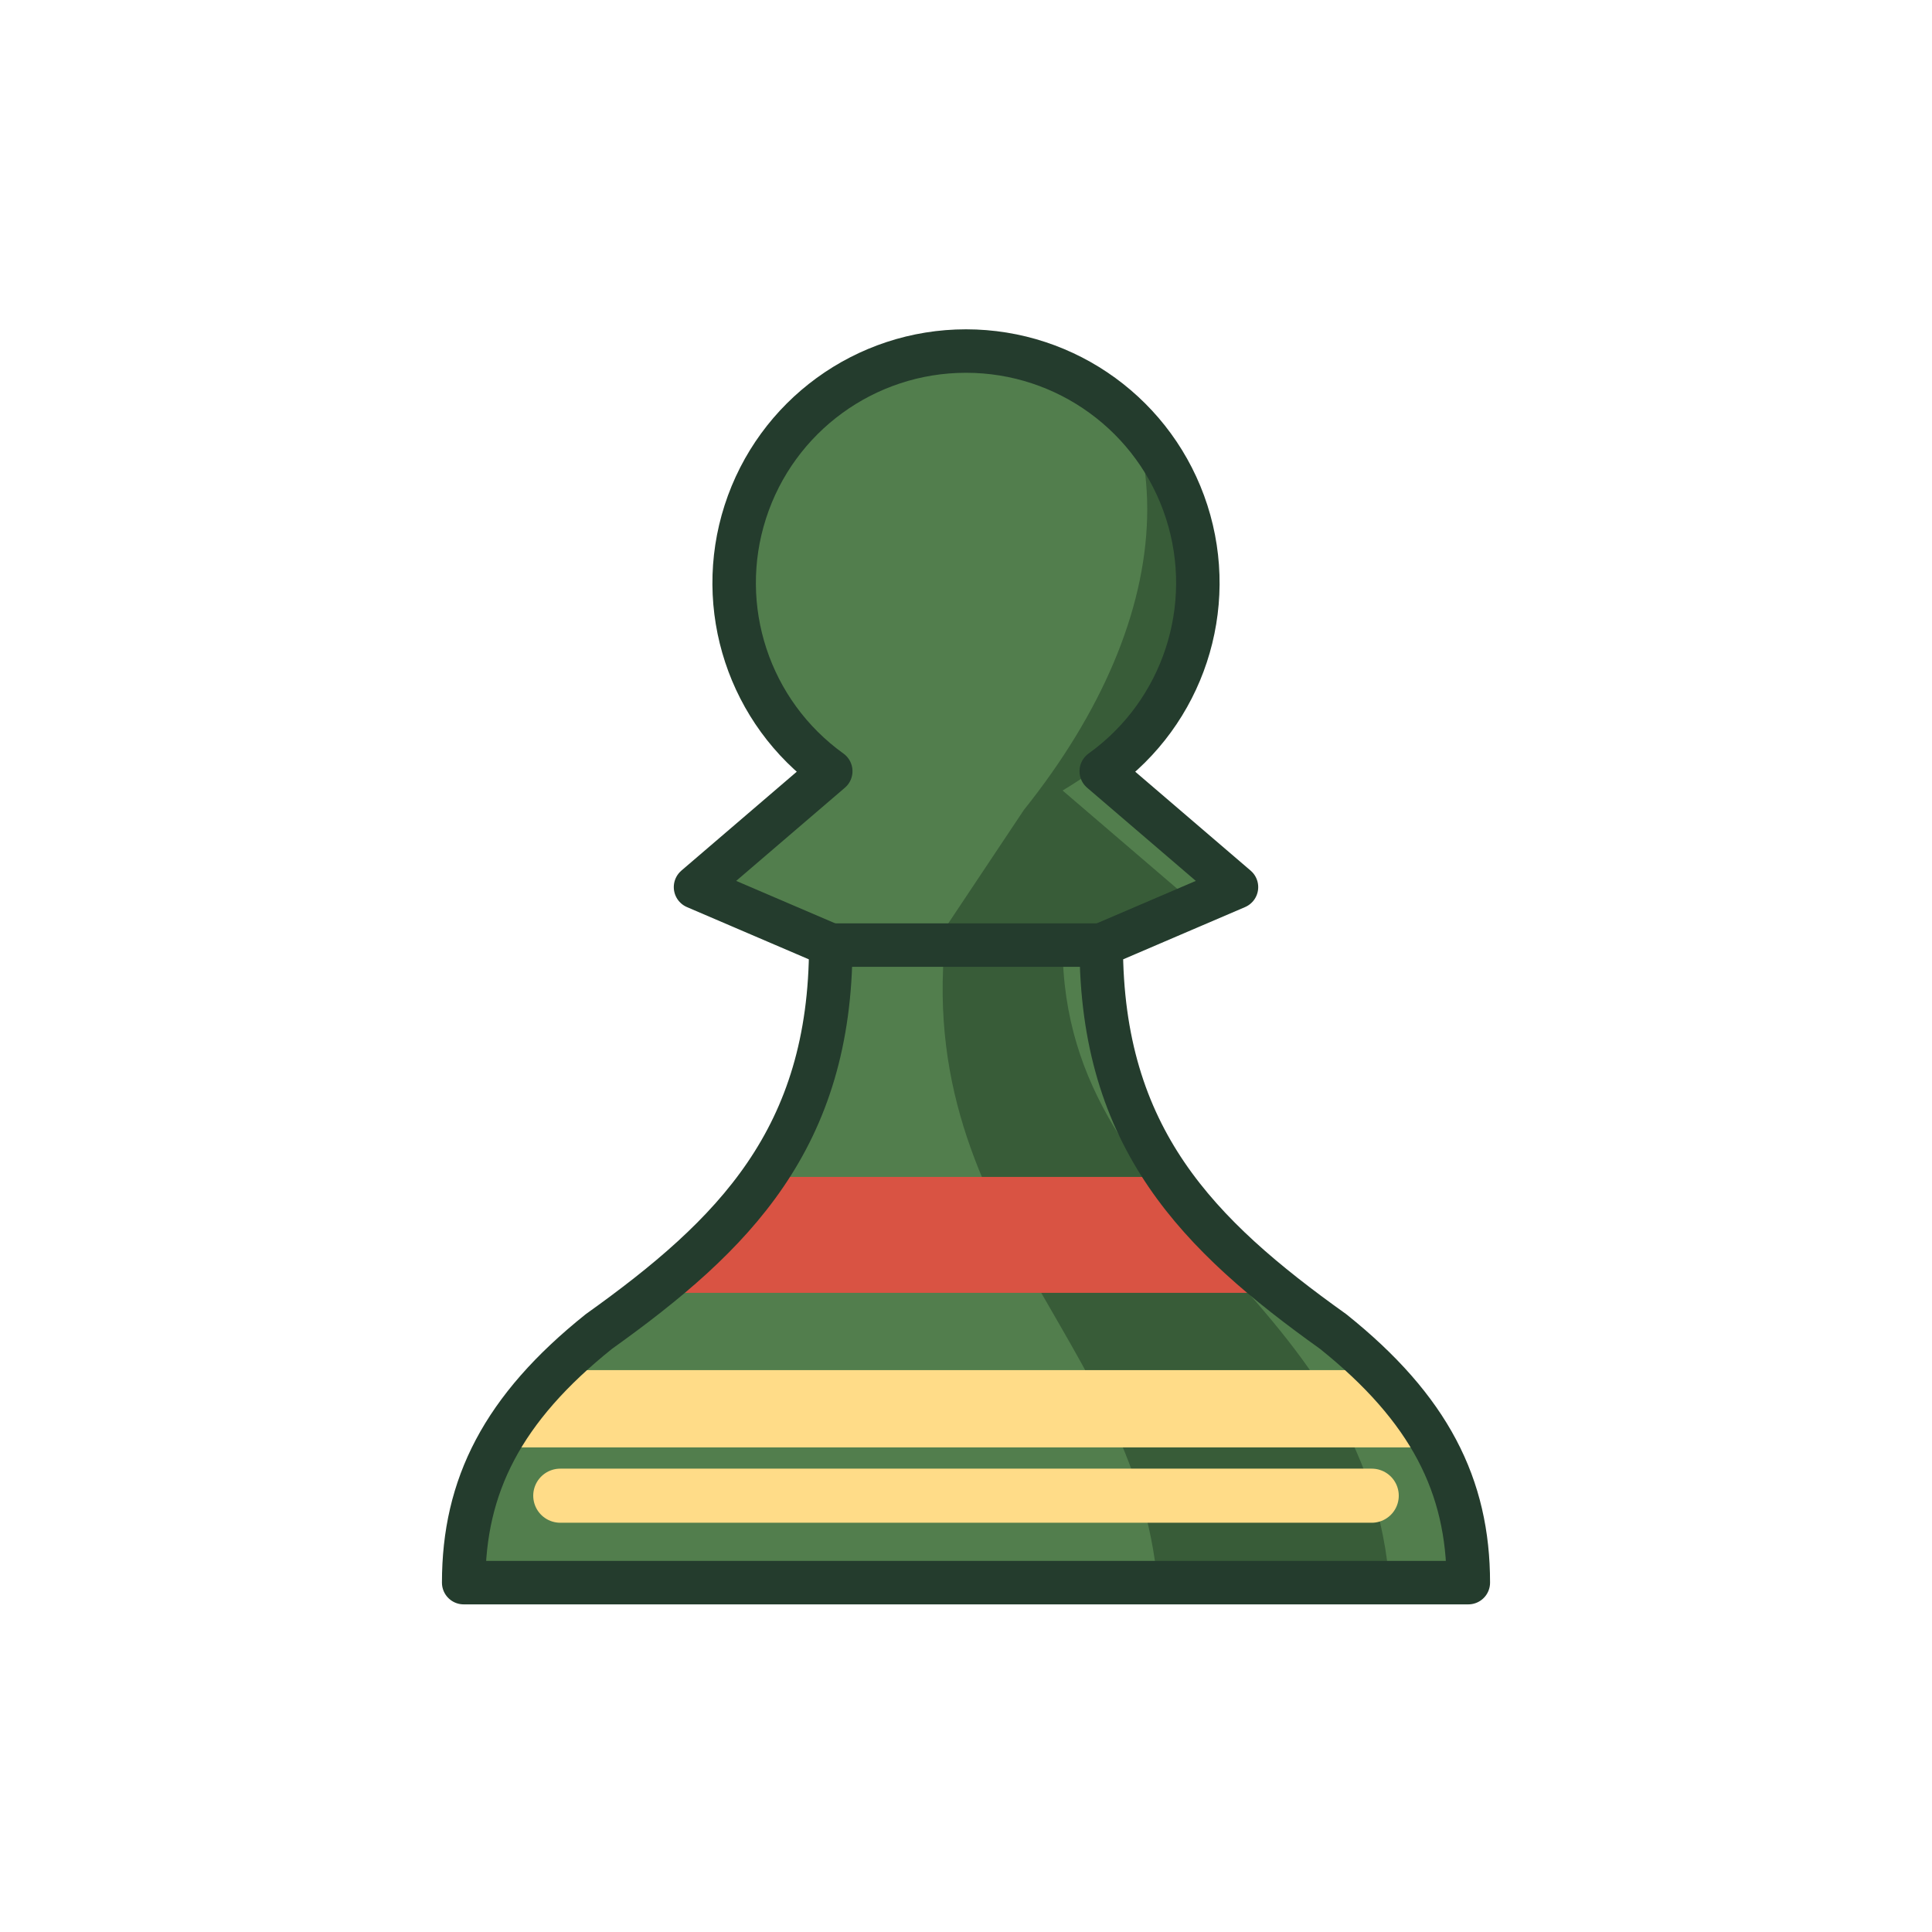
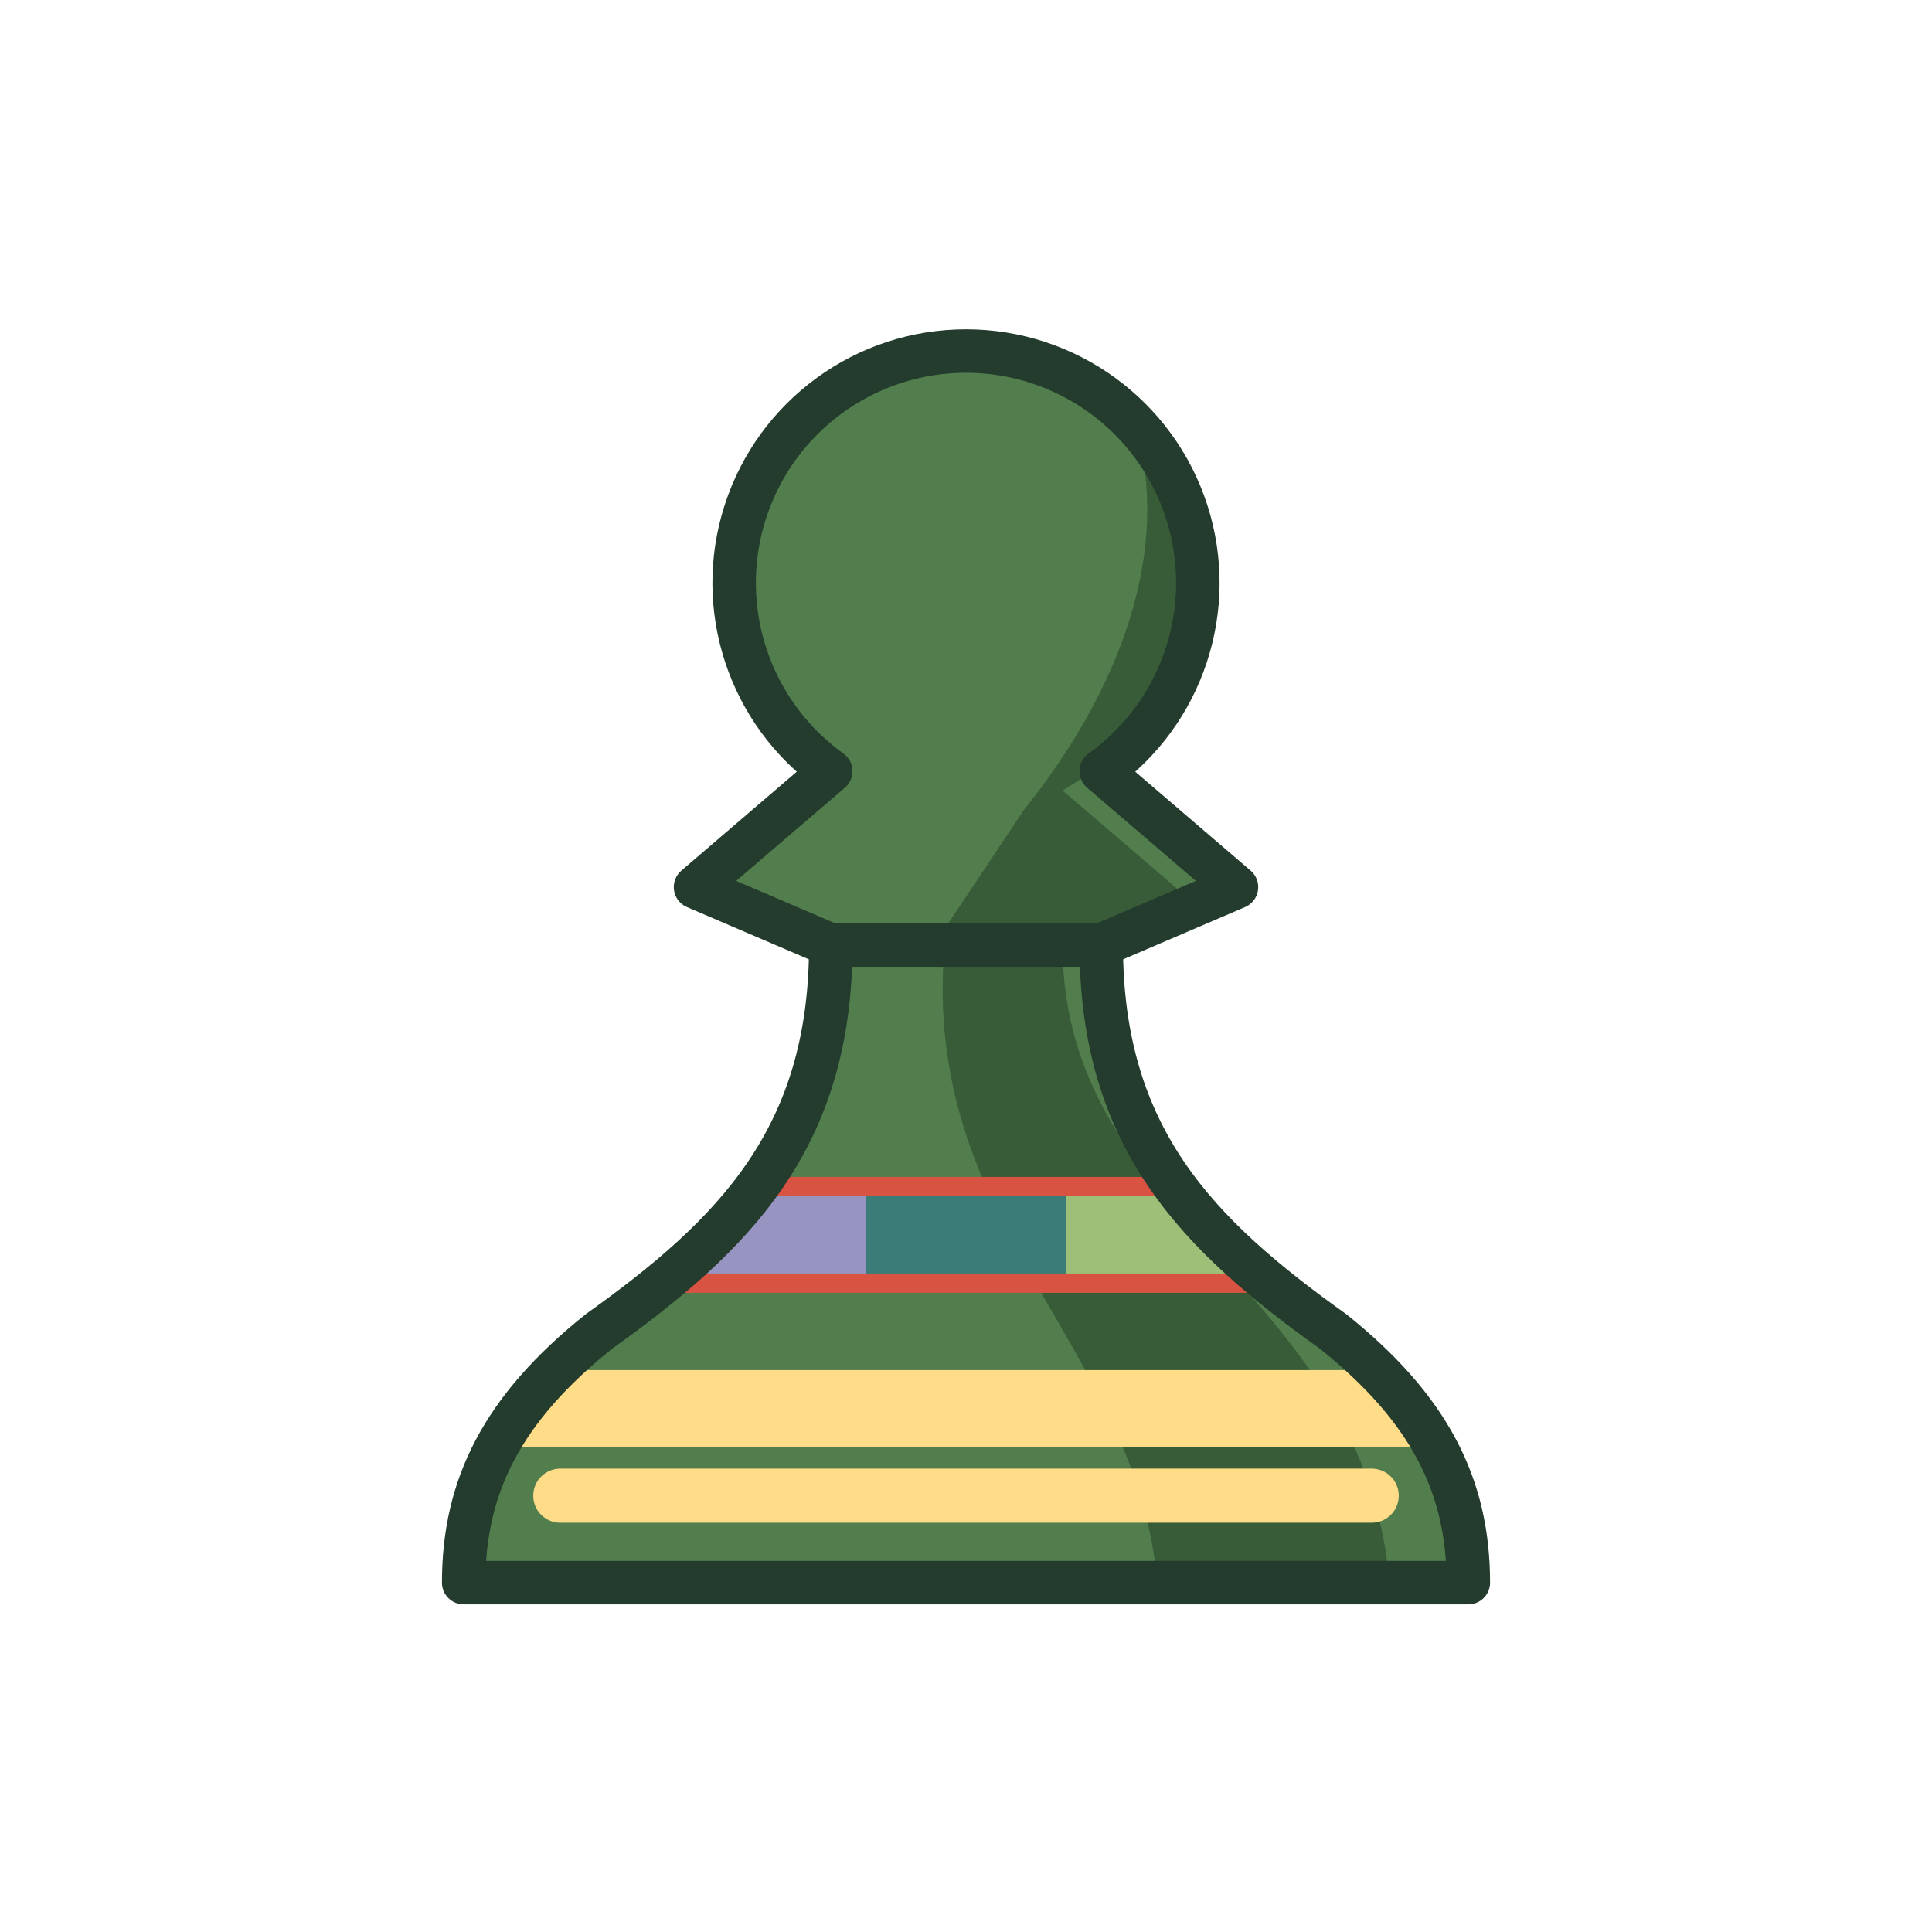
<svg xmlns="http://www.w3.org/2000/svg" viewBox="0 7.083 100 100">
  <g fill="#527E4D" stroke="#243C2D" stroke-width="2.25" stroke-linejoin="round" stroke-linecap="round">
    <path d="M43 47 A12 12 0 1 1 57 47 L64 53 L57 56 C57 66 62 71 69 76 C74 80 76 84 76 89 H24 C24 84 26 80 31 76 C38 71 43 66 43 56 L36 53 Z" fill="#527E4D" stroke="none" fill-rule="evenodd" />
    <defs>
      <clipPath id="s0">
        <path d="M43 47 A12 12 0 1 1 57 47 L64 53 L57 56 C57 66 62 71 69 76 C74 80 76 84 76 89 H24 C24 84 26 80 31 76 C38 71 43 66 43 56 L36 53 Z" clip-rule="evenodd" />
      </clipPath>
    </defs>
    <path d="M53 21 C68 31 65 42 55 48 L62 54 L55 56 C55 71 72 74 72 91 H60 C60 77 47 71 49 55 L53 49 C61 39 62 28 53 21 Z" fill="#385C38" stroke="none" clip-path="url(#s0)" />
    <g stroke="none" clip-path="url(#s0)">
      <path d="M10 68 H90 V74 H10 Z" fill="#D95343" />
      <path d="M10 78 H90 V82 H10 Z" fill="#FFDC88" />
+       <path d="M24 69 H34.4 V73 H24 Z" fill="#728EBA" />
+       <path d="M34.4 69 H44.8 V73 H34.4 Z" fill="#9894C2" />
+       <path d="M44.8 69 H55.2 V73 H44.8 Z" fill="#397C78" />
+       <path d="M55.2 69 H65.6 V73 H55.2 Z" fill="#9EBF78" />
+       <path d="M65.6 69 H76 V73 H65.6 Z" fill="#E9AB79" />
    </g>
    <path d="M43 47 A12 12 0 1 1 57 47 L64 53 L57 56 C57 66 62 71 69 76 C74 80 76 84 76 89 H24 C24 84 26 80 31 76 C38 71 43 66 43 56 L36 53 Z" fill="none" />
    <path d="M43 56 H57" fill="none" />
    <path d="M29 84.5 H71" fill="none" stroke="#FFDC88" stroke-width="2.8" stroke-linecap="round" />
  </g>
</svg>
